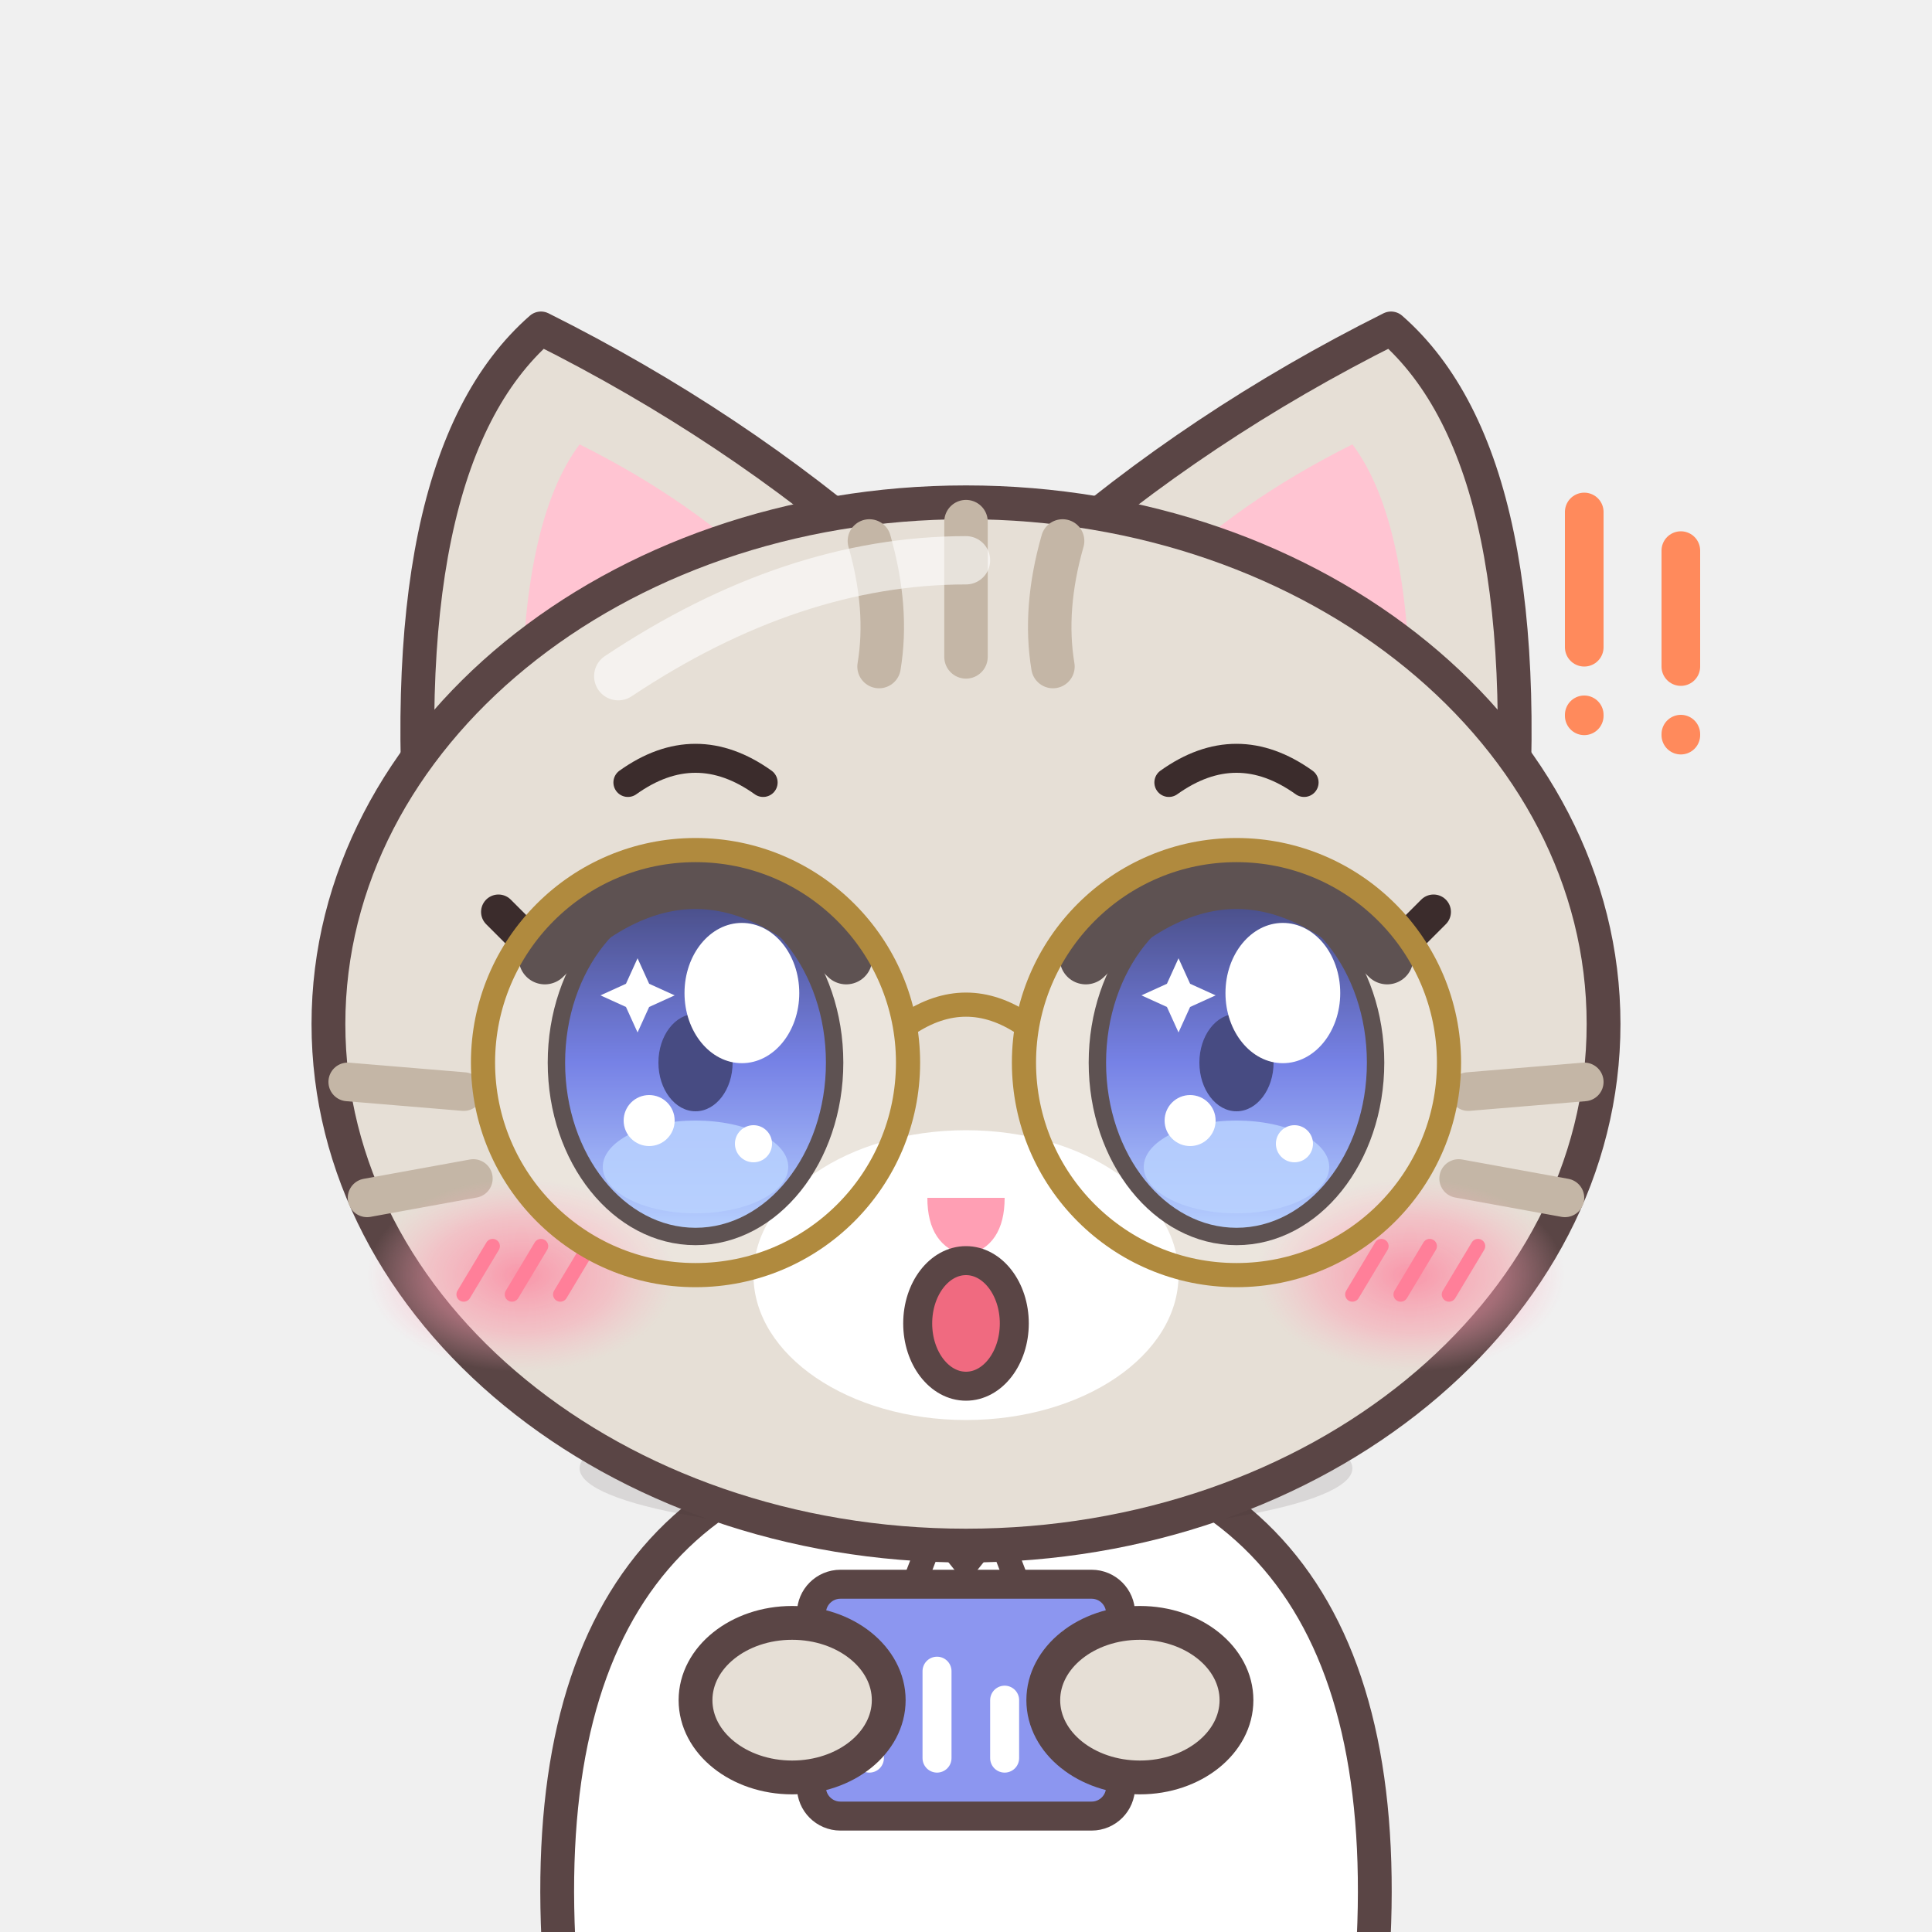
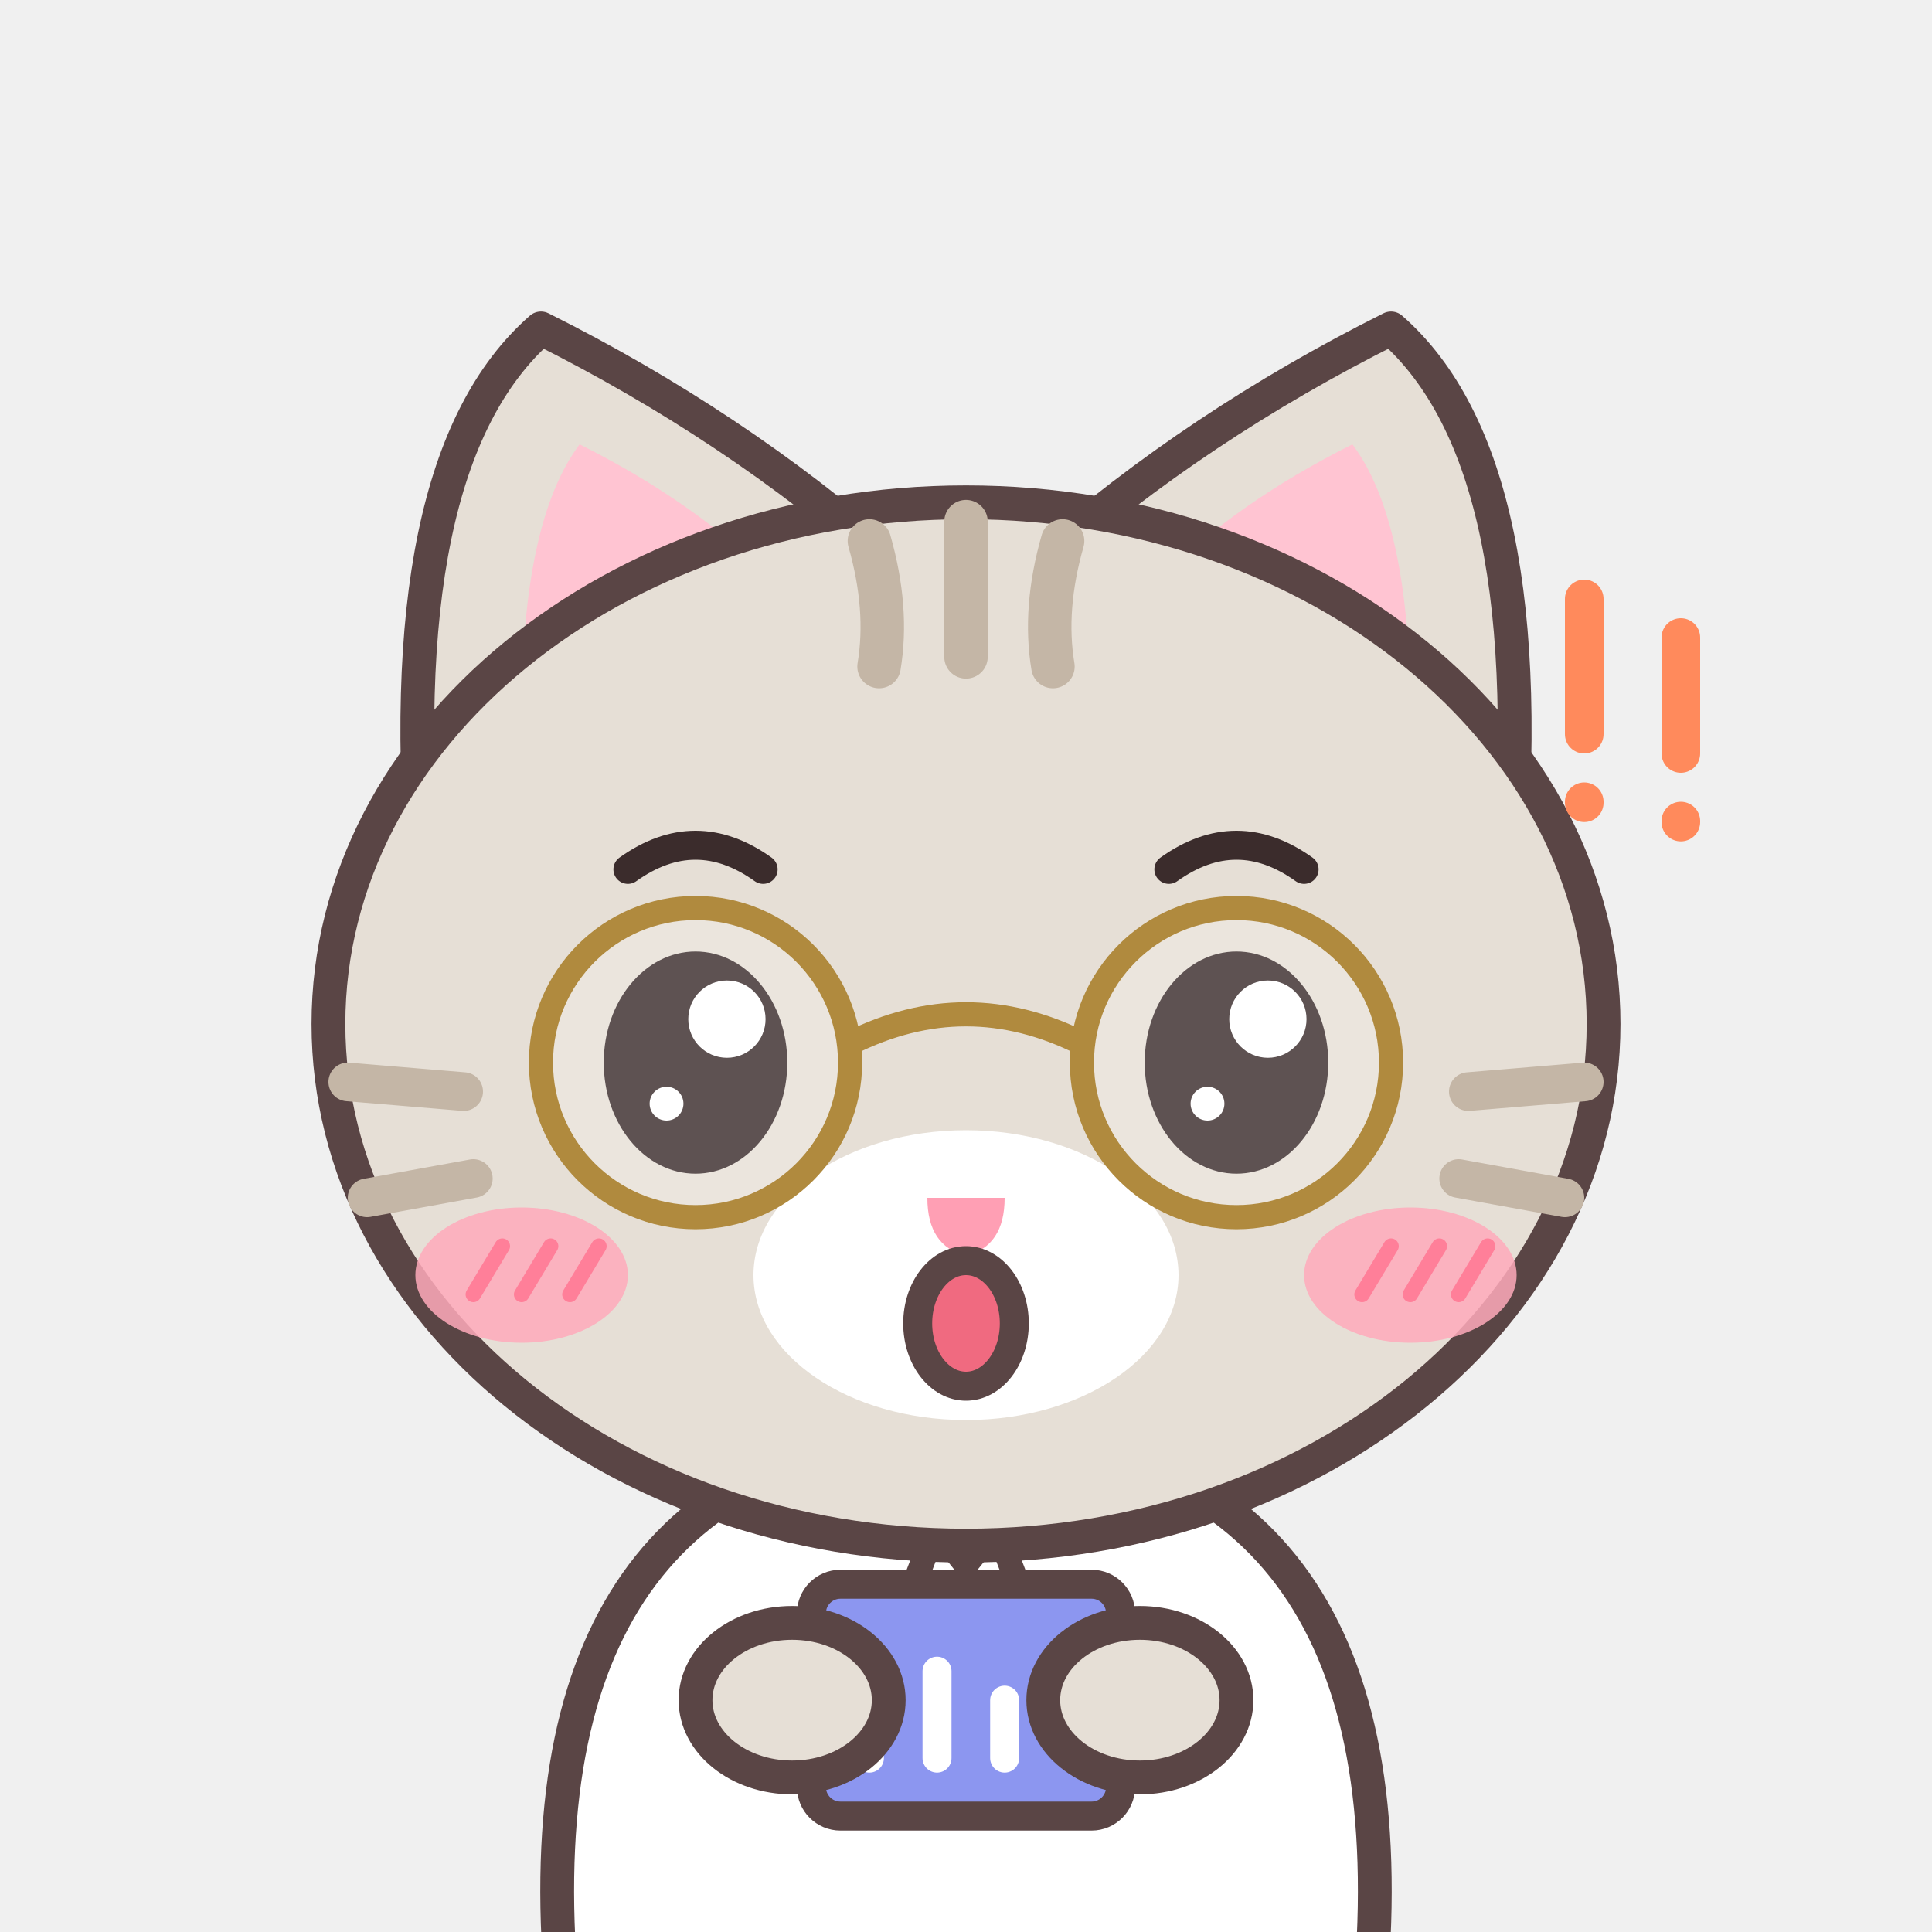
<svg xmlns="http://www.w3.org/2000/svg" viewBox="0 0 200 200" role="img" aria-label="マンチカン">
-   <defs>
-     <linearGradient id="munchkin-iris" x1="0" y1="0" x2="0" y2="1">
-       <stop offset="0" stop-color="#1e2366" />
-       <stop offset="0.5" stop-color="#5866e0" />
-       <stop offset="1" stop-color="#a9c8ff" />
-     </linearGradient>
-     <radialGradient id="munchkin-blush">
-       <stop offset="0" stop-color="#ff7d9a" stop-opacity="0.75" />
-       <stop offset="0.6" stop-color="#ff9fb4" stop-opacity="0.45" />
-       <stop offset="1" stop-color="#ffb3c4" stop-opacity="0" />
-     </radialGradient>
-   </defs>
  <path d="M58 204 Q54 150 100 148 Q146 150 142 204 Z" fill="#fff" stroke="#5a4545" stroke-width="3.5" stroke-linejoin="round" stroke-linecap="round" />
  <path d="M100 150 L90 176 M100 150 L110 176" stroke="#5a4545" stroke-width="2.5" stroke-linecap="round" />
  <path d="M92 152 L100 162 L108 152 Z" fill="#8c96f0" stroke="#5a4545" stroke-width="2.5" stroke-linejoin="round" stroke-linecap="round" />
  <rect x="84" y="164" width="32" height="24" rx="3" fill="#8c96f0" stroke="#5a4545" stroke-width="3" stroke-linejoin="round" stroke-linecap="round" />
  <path d="M90 182 v-5 M97 182 v-9 M104 182 v-6 M111 182 v-12" stroke="#fff" stroke-width="3" stroke-linecap="round" />
  <ellipse cx="82" cy="176" rx="10" ry="8" fill="#e6dfd6" stroke="#5a4545" stroke-width="3.5" stroke-linejoin="round" stroke-linecap="round" />
  <ellipse cx="118" cy="176" rx="10" ry="8" fill="#e6dfd6" stroke="#5a4545" stroke-width="3.5" stroke-linejoin="round" stroke-linecap="round" />
-   <ellipse cx="100" cy="152" rx="40" ry="7" fill="#3b2c2c" opacity="0.13" />
  <path d="M44 92 Q40 48 56 34 Q76 44 92 58 Z" fill="#e6dfd6" stroke="#5a4545" stroke-width="3.5" stroke-linejoin="round" stroke-linecap="round" />
  <path d="M156 92 Q160 48 144 34 Q124 44 108 58 Z" fill="#e6dfd6" stroke="#5a4545" stroke-width="3.5" stroke-linejoin="round" stroke-linecap="round" />
  <path d="M54 74 Q54 54 60 46 Q72 52 80 60 Z M146 74 Q146 54 140 46 Q128 52 120 60 Z" fill="#ffc4d2" />
  <ellipse cx="100" cy="106" rx="66" ry="54" fill="#e6dfd6" stroke="#5a4545" stroke-width="3.5" stroke-linejoin="round" stroke-linecap="round" />
  <path d="M90 56 q2 7 1 13 M100 54 v14 M110 56 q-2 7 -1 13" stroke="#c4b6a6" stroke-width="4.5" stroke-linecap="round" fill="none" />
  <path d="M36 112 l12 1 M38 124 l11 -2 M164 112 l-12 1 M162 124 l-11 -2" stroke="#c4b6a6" stroke-width="4" stroke-linecap="round" />
  <ellipse cx="100" cy="132" rx="22" ry="15" fill="#fff" />
  <path d="M96 124 h8 q0 5 -4 6 q-4 -1 -4 -6z" fill="#ff9fb4" />
-   <path d="M64 70 Q82 58 100 58" fill="none" stroke="#fff" stroke-opacity="0.6" stroke-width="5" stroke-linecap="round" />
-   <ellipse cx="54" cy="132" rx="16" ry="10" fill="url(#munchkin-blush)" />
-   <path d="M48 134 l3 -5 M53 134 l3 -5 M58 134 l3 -5" stroke="#ff7f99" stroke-width="1.5" stroke-linecap="round" />
-   <ellipse cx="146" cy="132" rx="16" ry="10" fill="url(#munchkin-blush)" />
-   <path d="M140 134 l3 -5 M145 134 l3 -5 M150 134 l3 -5" stroke="#ff7f99" stroke-width="1.5" stroke-linecap="round" />
-   <path d="M65 81 Q72 76 79 81" fill="none" stroke="#3b2c2c" stroke-width="3" stroke-linecap="round" />
-   <path d="M121 81 Q128 76 135 81" fill="none" stroke="#3b2c2c" stroke-width="3" stroke-linecap="round" />
-   <g transform="translate(72 110) scale(1.2) translate(-72 -110)">
-     <ellipse cx="72" cy="110" rx="12" ry="15" fill="url(#munchkin-iris)" stroke="#3b2c2c" stroke-width="1.5" />
-     <ellipse cx="72" cy="110" rx="3.2" ry="4.2" fill="#1e2366" />
-     <ellipse cx="72" cy="119" rx="8" ry="4" fill="#a9c8ff" opacity="0.85" />
-     <ellipse cx="76" cy="104" rx="4.95" ry="6.05" fill="#fff" />
-     <circle cx="68" cy="115" r="2.2" fill="#fff" />
-     <path d="M67 101 l1 2.2 2.2 1 -2.2 1 -1 2.2 -1 -2.2 -2.2 -1 2.2 -1z" fill="#fff" />
-     <circle cx="77" cy="117" r="1.6" fill="#fff" />
-     <path d="M59 101 Q72 88 85 101" fill="none" stroke="#3b2c2c" stroke-width="4.5" stroke-linecap="round" stroke-linejoin="round" />
-     <path d="M59 101 l-4 -4" fill="none" stroke="#3b2c2c" stroke-width="3" stroke-linecap="round" stroke-linejoin="round" />
-   </g>
-   <g transform="translate(128 110) scale(1.2) translate(-128 -110)">
-     <ellipse cx="128" cy="110" rx="12" ry="15" fill="url(#munchkin-iris)" stroke="#3b2c2c" stroke-width="1.5" />
-     <ellipse cx="128" cy="110" rx="3.2" ry="4.2" fill="#1e2366" />
-     <ellipse cx="128" cy="119" rx="8" ry="4" fill="#a9c8ff" opacity="0.85" />
-     <ellipse cx="132" cy="104" rx="4.95" ry="6.05" fill="#fff" />
-     <circle cx="124" cy="115" r="2.2" fill="#fff" />
-     <path d="M123 101 l1 2.2 2.2 1 -2.2 1 -1 2.2 -1 -2.2 -2.2 -1 2.2 -1z" fill="#fff" />
-     <circle cx="133" cy="117" r="1.6" fill="#fff" />
-     <path d="M115 101 Q128 88 141 101" fill="none" stroke="#3b2c2c" stroke-width="4.5" stroke-linecap="round" stroke-linejoin="round" />
-     <path d="M141 101 l4 -4" fill="none" stroke="#3b2c2c" stroke-width="3" stroke-linecap="round" stroke-linejoin="round" />
-   </g>
+   <ellipse cx="54" cy="132" rx="11" ry="7" fill="#ffaabb" opacity="0.85" />
+   <path d="M49 134 l3 -5 M54 134 l3 -5 M59 134 l3 -5" stroke="#ff7f99" stroke-width="1.6" stroke-linecap="round" />
+   <ellipse cx="146" cy="132" rx="11" ry="7" fill="#ffaabb" opacity="0.85" />
+   <path d="M141 134 l3 -5 M146 134 l3 -5 M151 134 l3 -5" stroke="#ff7f99" stroke-width="1.6" stroke-linecap="round" />
+   <path d="M65 90 Q72 85 79 90" fill="none" stroke="#3b2c2c" stroke-width="3" stroke-linecap="round" />
+   <path d="M121 90 Q128 85 135 90" fill="none" stroke="#3b2c2c" stroke-width="3" stroke-linecap="round" />
+   <ellipse cx="72" cy="110" rx="9.5" ry="11.5" fill="#3b2c2c" />
+   <circle cx="75.25" cy="105.5" r="4" fill="#fff" />
+   <circle cx="69" cy="114.25" r="1.75" fill="#fff" />
+   <ellipse cx="128" cy="110" rx="9.5" ry="11.5" fill="#3b2c2c" />
+   <circle cx="131.25" cy="105.5" r="4" fill="#fff" />
+   <circle cx="125" cy="114.25" r="1.75" fill="#fff" />
  <ellipse cx="100" cy="137" rx="5" ry="6.5" fill="#f06a80" stroke="#5a4545" stroke-width="3" stroke-linecap="round" stroke-linejoin="round" />
-   <path d="M164 53 v14 M164 74 v0.1 M174 57 v12 M174 76 v0.1" stroke="#ff8a5c" stroke-width="4" stroke-linecap="round" />
-   <circle cx="72" cy="110" r="22" fill="#fff" fill-opacity="0.18" stroke="#b08a3e" stroke-width="2.5" />
-   <circle cx="128" cy="110" r="22" fill="#fff" fill-opacity="0.18" stroke="#b08a3e" stroke-width="2.5" />
-   <path d="M94 106 Q100 102 106 106" fill="none" stroke="#b08a3e" stroke-width="2.5" stroke-linecap="round" />
+   <path d="M164 62 v14 M164 83 v0.1 M174 66 v12 M174 85 v0.1" stroke="#ff8a5c" stroke-width="4" stroke-linecap="round" />
+   <circle cx="72" cy="110" r="16" fill="#fff" fill-opacity="0.18" stroke="#b08a3e" stroke-width="2.5" />
+   <circle cx="128" cy="110" r="16" fill="#fff" fill-opacity="0.18" stroke="#b08a3e" stroke-width="2.5" />
+   <path d="M88 108 Q100 102 112 108" fill="none" stroke="#b08a3e" stroke-width="2.5" stroke-linecap="round" />
</svg>
